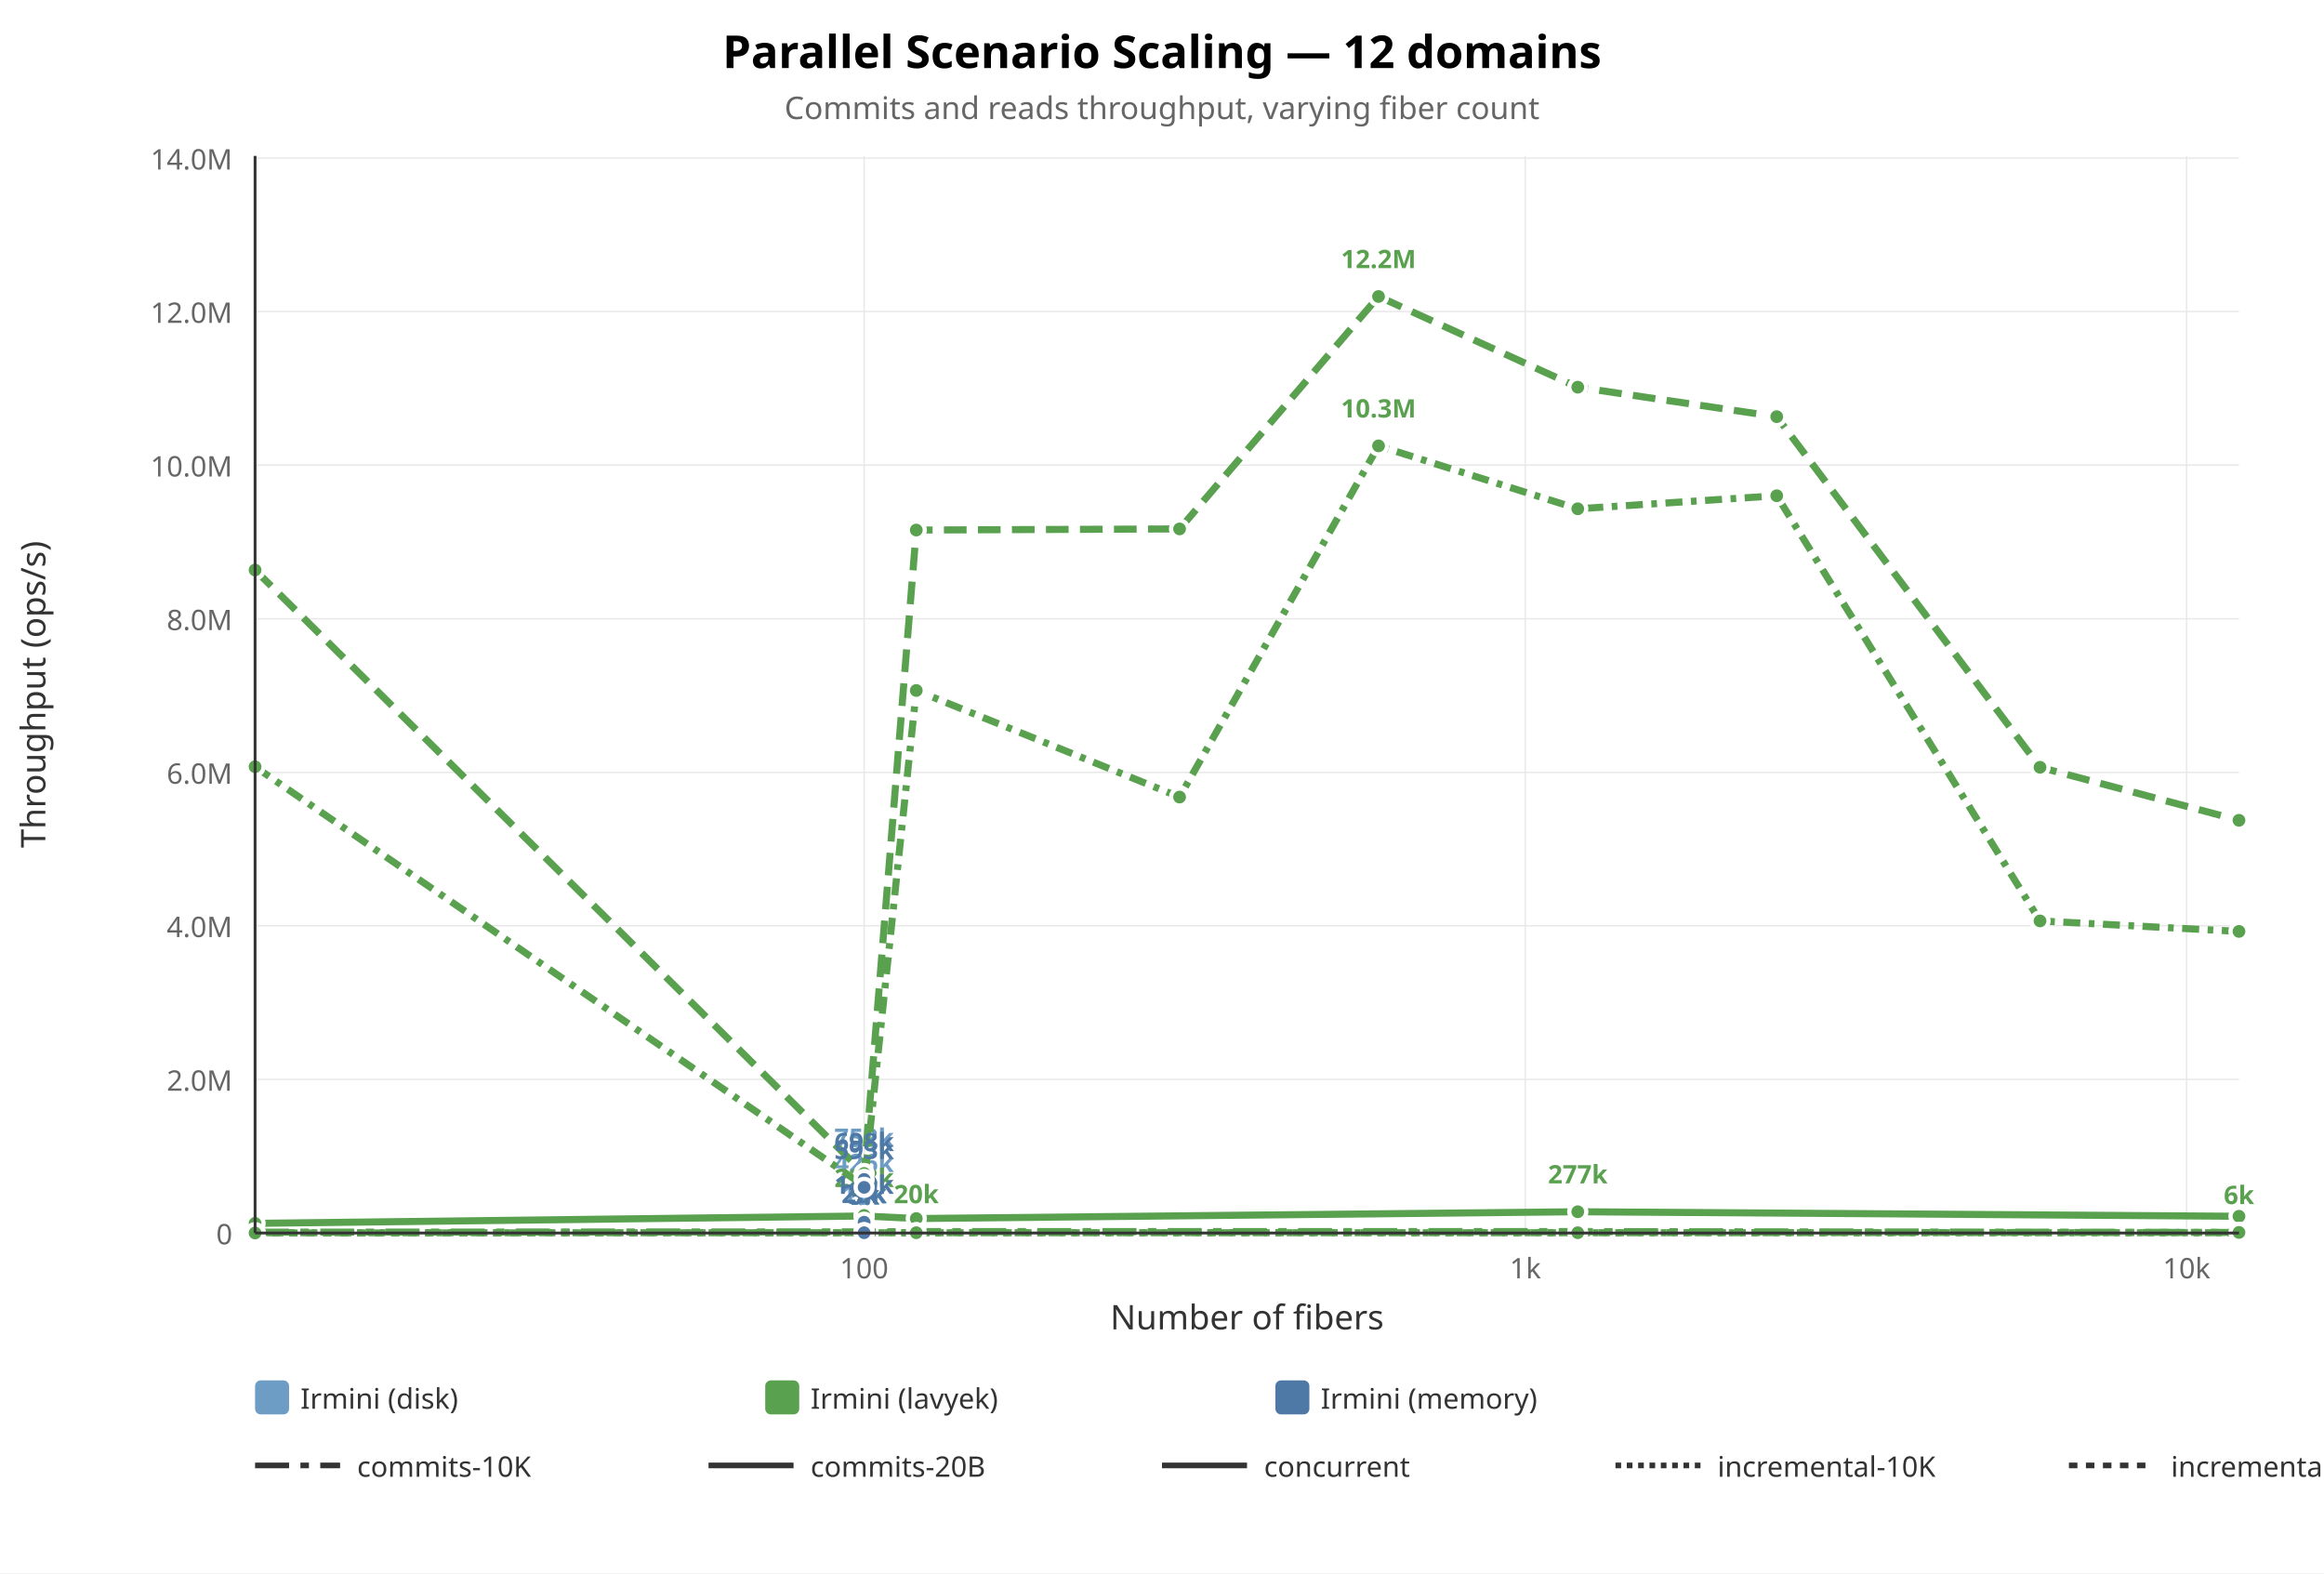
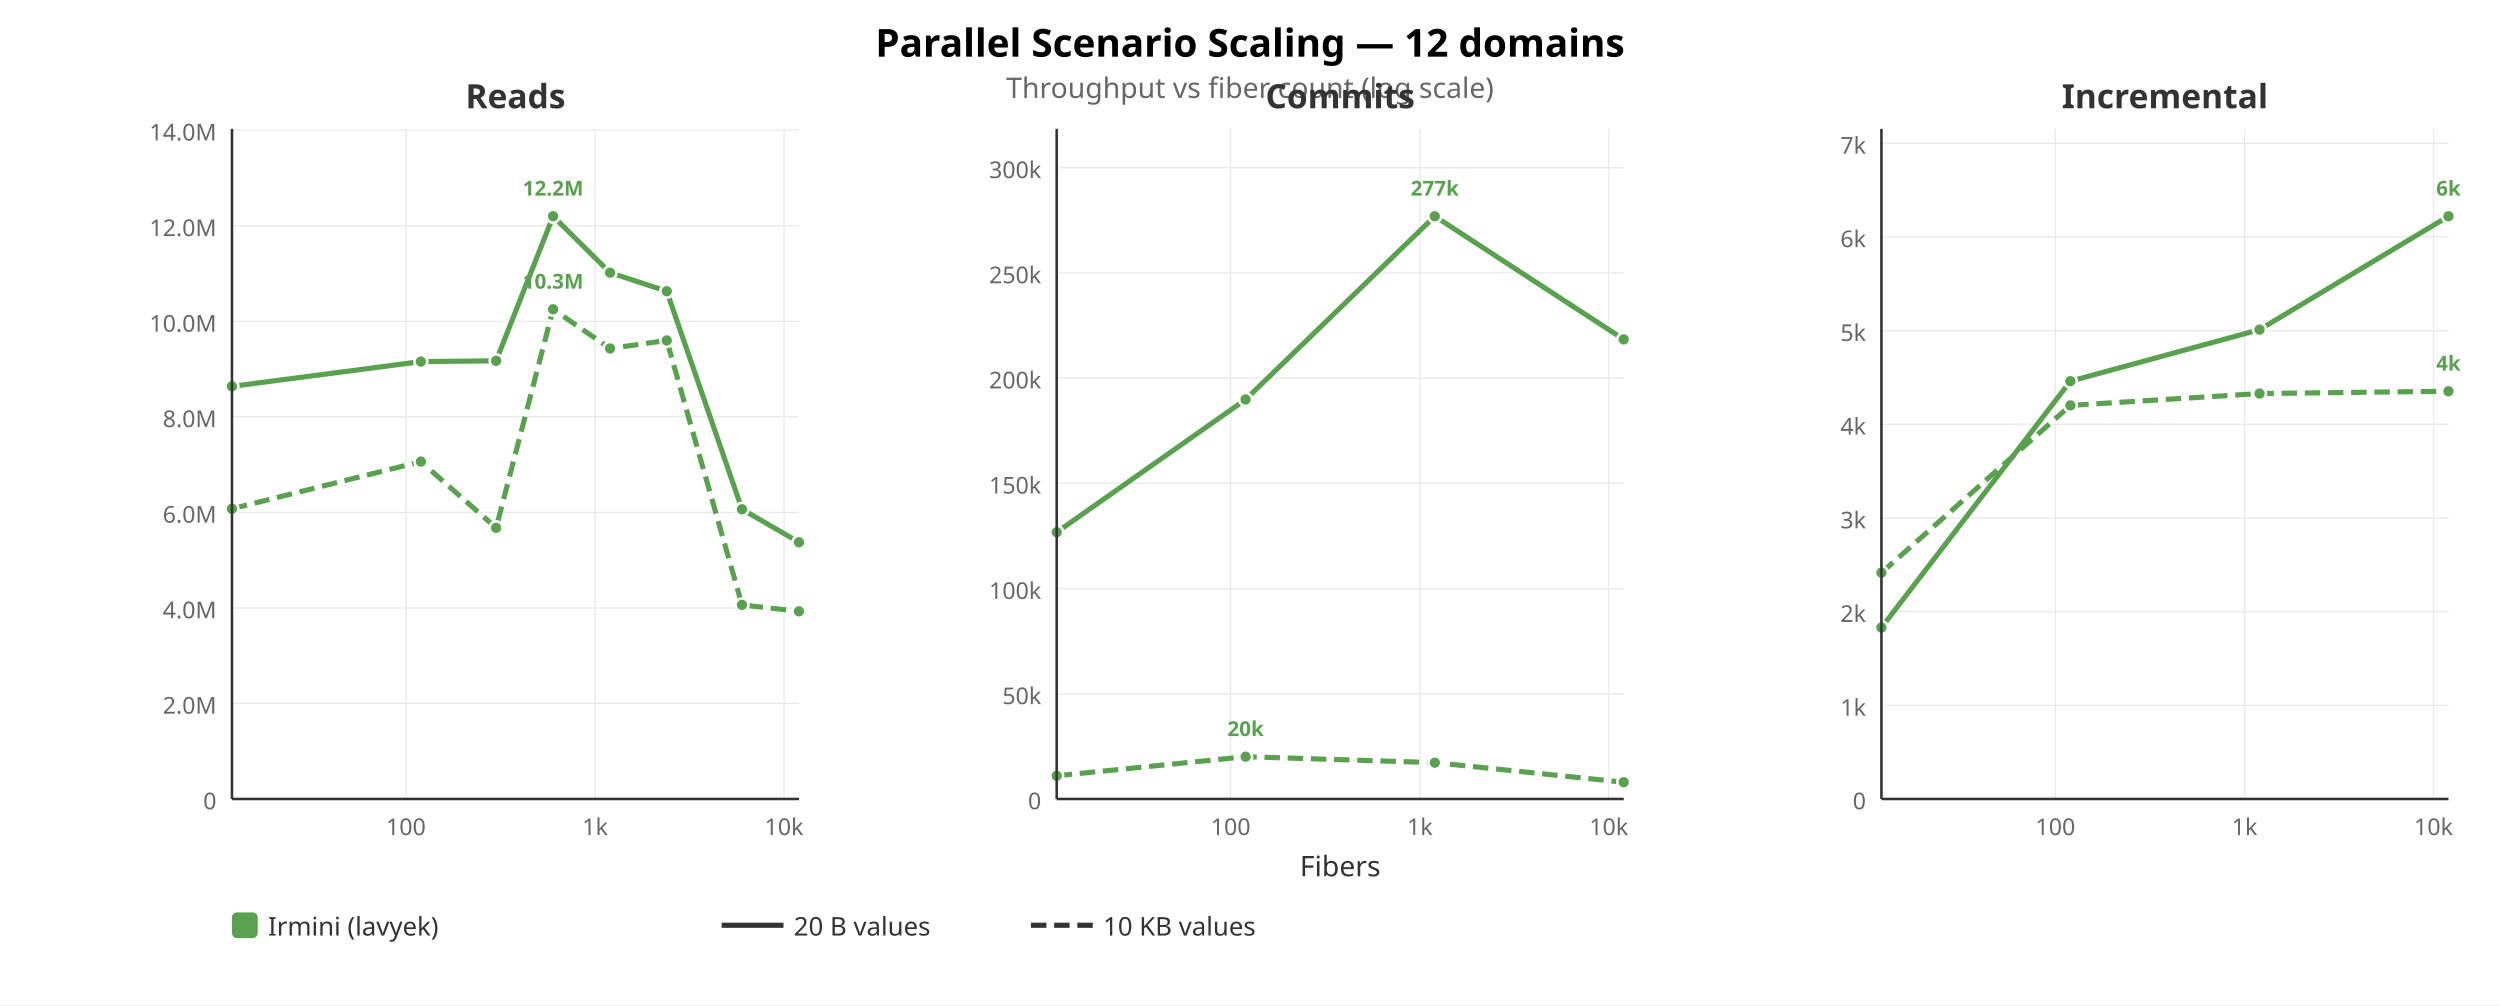
- <svg xmlns="http://www.w3.org/2000/svg" width="820" height="555" font-family="system-ui, sans-serif" font-size="11">
-   <rect width="820" height="555" fill="white" />
-   <text x="410.0" y="24" text-anchor="middle" font-size="16" font-weight="bold">Parallel Scenario Scaling — 12 domains</text>
-   <text x="410.0" y="42" text-anchor="middle" font-size="11" fill="#666">Commits and reads throughput, varying fiber count</text>
-   <line x1="90" y1="435.0" x2="790" y2="435.0" stroke="#e8e8e8" stroke-width="0.5" />
-   <text x="82" y="439.0" text-anchor="end" font-size="10" fill="#666">0</text>
-   <line x1="90" y1="380.8" x2="790" y2="380.8" stroke="#e8e8e8" stroke-width="0.5" />
-   <text x="82" y="384.8" text-anchor="end" font-size="10" fill="#666">2.0M</text>
-   <line x1="90" y1="326.6" x2="790" y2="326.6" stroke="#e8e8e8" stroke-width="0.5" />
-   <text x="82" y="330.6" text-anchor="end" font-size="10" fill="#666">4.0M</text>
-   <line x1="90" y1="272.5" x2="790" y2="272.5" stroke="#e8e8e8" stroke-width="0.5" />
-   <text x="82" y="276.5" text-anchor="end" font-size="10" fill="#666">6.0M</text>
-   <line x1="90" y1="218.3" x2="790" y2="218.3" stroke="#e8e8e8" stroke-width="0.5" />
-   <text x="82" y="222.3" text-anchor="end" font-size="10" fill="#666">8.0M</text>
-   <line x1="90" y1="164.1" x2="790" y2="164.1" stroke="#e8e8e8" stroke-width="0.5" />
-   <text x="82" y="168.1" text-anchor="end" font-size="10" fill="#666">10.0M</text>
-   <line x1="90" y1="109.9" x2="790" y2="109.9" stroke="#e8e8e8" stroke-width="0.5" />
-   <text x="82" y="113.9" text-anchor="end" font-size="10" fill="#666">12.0M</text>
-   <line x1="90" y1="55.8" x2="790" y2="55.8" stroke="#e8e8e8" stroke-width="0.5" />
-   <text x="82" y="59.8" text-anchor="end" font-size="10" fill="#666">14.0M</text>
-   <text x="16" y="245.0" text-anchor="middle" font-size="12" fill="#333" transform="rotate(-90,16,245.0)">Throughput (ops/s)</text>
-   <line x1="304.9" y1="55" x2="304.9" y2="435" stroke="#e8e8e8" stroke-width="0.5" />
-   <text x="304.9" y="451" text-anchor="middle" font-size="10" fill="#666">100</text>
-   <line x1="538.2" y1="55" x2="538.2" y2="435" stroke="#e8e8e8" stroke-width="0.5" />
-   <text x="538.2" y="451" text-anchor="middle" font-size="10" fill="#666">1k</text>
-   <line x1="771.5" y1="55" x2="771.5" y2="435" stroke="#e8e8e8" stroke-width="0.5" />
-   <text x="771.5" y="451" text-anchor="middle" font-size="10" fill="#666">10k</text>
-   <text x="440.0" y="469" text-anchor="middle" font-size="12" fill="#333">Number of fibers</text>
-   <path d="M304.9,434.6" fill="none" stroke="#6d9dc5" stroke-width="2.5" stroke-linejoin="round" stroke-dasharray="12,4,3,4" />
-   <circle cx="304.9" cy="434.6" r="3" fill="#6d9dc5" stroke="white" stroke-width="1.5" />
-   <text x="304.9" y="424.6" text-anchor="middle" font-size="9" font-weight="bold" fill="#6d9dc5">14k</text>
-   <path d="M304.9,434.4" fill="none" stroke="#6d9dc5" stroke-width="2.5" stroke-linejoin="round" />
-   <circle cx="304.9" cy="434.4" r="3" fill="#6d9dc5" stroke="white" stroke-width="1.5" />
-   <text x="304.9" y="424.4" text-anchor="middle" font-size="9" font-weight="bold" fill="#6d9dc5">24k</text>
-   <path d="M304.9,435.0" fill="none" stroke="#6d9dc5" stroke-width="2.5" stroke-linejoin="round" stroke-dasharray="2,2" />
-   <circle cx="304.9" cy="435.0" r="3" fill="#6d9dc5" stroke="white" stroke-width="1.5" />
-   <text x="304.9" y="425.0" text-anchor="middle" font-size="9" font-weight="bold" fill="#6d9dc5">70</text>
-   <path d="M304.9,435.0" fill="none" stroke="#6d9dc5" stroke-width="2.5" stroke-linejoin="round" stroke-dasharray="3,3" />
-   <circle cx="304.9" cy="435.0" r="3" fill="#6d9dc5" stroke="white" stroke-width="1.5" />
-   <text x="304.9" y="425.0" text-anchor="middle" font-size="9" font-weight="bold" fill="#6d9dc5">98</text>
-   <path d="M304.9,414.6" fill="none" stroke="#6d9dc5" stroke-width="2.5" stroke-linejoin="round" stroke-dasharray="6,3,2,3" />
-   <circle cx="304.9" cy="414.6" r="3" fill="#6d9dc5" stroke="white" stroke-width="1.5" />
-   <text x="304.9" y="404.6" text-anchor="middle" font-size="9" font-weight="bold" fill="#6d9dc5">752k</text>
-   <path d="M304.9,423.5" fill="none" stroke="#6d9dc5" stroke-width="2.5" stroke-linejoin="round" stroke-dasharray="8,4" />
-   <circle cx="304.9" cy="423.5" r="3" fill="#6d9dc5" stroke="white" stroke-width="1.5" />
-   <text x="304.9" y="413.5" text-anchor="middle" font-size="9" font-weight="bold" fill="#6d9dc5">426k</text>
-   <path d="M90.0,434.7 L304.9,434.6 L323.3,434.5 L556.7,434.5 L790.0,434.8" fill="none" stroke="#59a14f" stroke-width="2.5" stroke-linejoin="round" stroke-dasharray="12,4,3,4" />
-   <circle cx="90.0" cy="434.7" r="3" fill="#59a14f" stroke="white" stroke-width="1.5" />
-   <circle cx="304.9" cy="434.6" r="3" fill="#59a14f" stroke="white" stroke-width="1.5" />
-   <circle cx="323.3" cy="434.5" r="3" fill="#59a14f" stroke="white" stroke-width="1.5" />
-   <circle cx="556.7" cy="434.5" r="3" fill="#59a14f" stroke="white" stroke-width="1.5" />
-   <circle cx="790.0" cy="434.8" r="3" fill="#59a14f" stroke="white" stroke-width="1.5" />
-   <text x="323.3" y="424.5" text-anchor="middle" font-size="9" font-weight="bold" fill="#59a14f">20k</text>
-   <path d="M90.0,431.6 L304.9,429.0 L323.3,429.9 L556.7,427.5 L790.0,429.1" fill="none" stroke="#59a14f" stroke-width="2.5" stroke-linejoin="round" />
-   <circle cx="90.0" cy="431.6" r="3" fill="#59a14f" stroke="white" stroke-width="1.5" />
-   <circle cx="304.9" cy="429.0" r="3" fill="#59a14f" stroke="white" stroke-width="1.5" />
-   <circle cx="323.3" cy="429.9" r="3" fill="#59a14f" stroke="white" stroke-width="1.5" />
-   <circle cx="556.7" cy="427.5" r="3" fill="#59a14f" stroke="white" stroke-width="1.5" />
-   <circle cx="790.0" cy="429.1" r="3" fill="#59a14f" stroke="white" stroke-width="1.5" />
-   <text x="556.7" y="417.5" text-anchor="middle" font-size="9" font-weight="bold" fill="#59a14f">277k</text>
-   <path d="M304.9,428.8" fill="none" stroke="#59a14f" stroke-width="2.5" stroke-linejoin="round" />
-   <circle cx="304.9" cy="428.8" r="3" fill="#59a14f" stroke="white" stroke-width="1.5" />
-   <text x="304.9" y="418.8" text-anchor="middle" font-size="9" font-weight="bold" fill="#59a14f">228k</text>
-   <path d="M90.0,434.9 L304.9,434.9 L323.3,434.9 L556.7,434.9 L790.0,434.9" fill="none" stroke="#59a14f" stroke-width="2.5" stroke-linejoin="round" stroke-dasharray="2,2" />
-   <circle cx="90.0" cy="434.9" r="3" fill="#59a14f" stroke="white" stroke-width="1.5" />
-   <circle cx="304.9" cy="434.9" r="3" fill="#59a14f" stroke="white" stroke-width="1.5" />
-   <circle cx="323.3" cy="434.9" r="3" fill="#59a14f" stroke="white" stroke-width="1.5" />
-   <circle cx="556.7" cy="434.9" r="3" fill="#59a14f" stroke="white" stroke-width="1.5" />
-   <circle cx="790.0" cy="434.9" r="3" fill="#59a14f" stroke="white" stroke-width="1.5" />
-   <text x="304.9" y="424.9" text-anchor="middle" font-size="9" font-weight="bold" fill="#59a14f">5k</text>
-   <path d="M90.0,435.0 L304.9,434.9 L323.3,434.9 L556.7,434.9 L790.0,434.8" fill="none" stroke="#59a14f" stroke-width="2.5" stroke-linejoin="round" stroke-dasharray="3,3" />
-   <circle cx="90.0" cy="435.0" r="3" fill="#59a14f" stroke="white" stroke-width="1.5" />
-   <circle cx="304.9" cy="434.9" r="3" fill="#59a14f" stroke="white" stroke-width="1.5" />
-   <circle cx="323.3" cy="434.9" r="3" fill="#59a14f" stroke="white" stroke-width="1.5" />
-   <circle cx="556.7" cy="434.9" r="3" fill="#59a14f" stroke="white" stroke-width="1.5" />
-   <circle cx="790.0" cy="434.8" r="3" fill="#59a14f" stroke="white" stroke-width="1.5" />
-   <text x="790.0" y="424.8" text-anchor="middle" font-size="9" font-weight="bold" fill="#59a14f">6k</text>
-   <path d="M90.0,270.5 L304.9,418.4 L323.3,243.6 L416.2,281.2 L486.4,157.3 L556.7,179.5 L626.9,174.9 L719.8,324.9 L790.0,328.6" fill="none" stroke="#59a14f" stroke-width="2.5" stroke-linejoin="round" stroke-dasharray="6,3,2,3" />
-   <circle cx="90.0" cy="270.5" r="3" fill="#59a14f" stroke="white" stroke-width="1.5" />
-   <circle cx="304.9" cy="418.4" r="3" fill="#59a14f" stroke="white" stroke-width="1.5" />
-   <circle cx="323.3" cy="243.6" r="3" fill="#59a14f" stroke="white" stroke-width="1.5" />
-   <circle cx="416.2" cy="281.2" r="3" fill="#59a14f" stroke="white" stroke-width="1.5" />
-   <circle cx="486.4" cy="157.3" r="3" fill="#59a14f" stroke="white" stroke-width="1.5" />
-   <circle cx="556.7" cy="179.5" r="3" fill="#59a14f" stroke="white" stroke-width="1.5" />
-   <circle cx="626.9" cy="174.9" r="3" fill="#59a14f" stroke="white" stroke-width="1.5" />
-   <circle cx="719.8" cy="324.9" r="3" fill="#59a14f" stroke="white" stroke-width="1.5" />
-   <circle cx="790.0" cy="328.6" r="3" fill="#59a14f" stroke="white" stroke-width="1.5" />
-   <text x="486.4" y="147.3" text-anchor="middle" font-size="9" font-weight="bold" fill="#59a14f">10.3M</text>
-   <path d="M90.0,201.1 L304.9,414.0 L323.3,187.0 L416.2,186.6 L486.4,104.6 L556.7,136.6 L626.9,147.0 L719.8,270.7 L790.0,289.4" fill="none" stroke="#59a14f" stroke-width="2.5" stroke-linejoin="round" stroke-dasharray="8,4" />
-   <circle cx="90.0" cy="201.1" r="3" fill="#59a14f" stroke="white" stroke-width="1.5" />
-   <circle cx="304.9" cy="414.0" r="3" fill="#59a14f" stroke="white" stroke-width="1.5" />
-   <circle cx="323.3" cy="187.0" r="3" fill="#59a14f" stroke="white" stroke-width="1.5" />
-   <circle cx="416.2" cy="186.6" r="3" fill="#59a14f" stroke="white" stroke-width="1.5" />
-   <circle cx="486.4" cy="104.6" r="3" fill="#59a14f" stroke="white" stroke-width="1.5" />
-   <circle cx="556.7" cy="136.6" r="3" fill="#59a14f" stroke="white" stroke-width="1.5" />
-   <circle cx="626.9" cy="147.0" r="3" fill="#59a14f" stroke="white" stroke-width="1.5" />
-   <circle cx="719.8" cy="270.7" r="3" fill="#59a14f" stroke="white" stroke-width="1.5" />
-   <circle cx="790.0" cy="289.4" r="3" fill="#59a14f" stroke="white" stroke-width="1.5" />
-   <text x="486.4" y="94.6" text-anchor="middle" font-size="9" font-weight="bold" fill="#59a14f">12.2M</text>
-   <path d="M304.9,434.4" fill="none" stroke="#4e79a7" stroke-width="2.5" stroke-linejoin="round" stroke-dasharray="12,4,3,4" />
-   <circle cx="304.9" cy="434.4" r="3" fill="#4e79a7" stroke="white" stroke-width="1.5" />
-   <text x="304.9" y="424.4" text-anchor="middle" font-size="9" font-weight="bold" fill="#4e79a7">23k</text>
-   <path d="M304.9,431.2" fill="none" stroke="#4e79a7" stroke-width="2.5" stroke-linejoin="round" />
-   <circle cx="304.9" cy="431.2" r="3" fill="#4e79a7" stroke="white" stroke-width="1.5" />
-   <text x="304.9" y="421.2" text-anchor="middle" font-size="9" font-weight="bold" fill="#4e79a7">140k</text>
-   <path d="M304.9,434.9" fill="none" stroke="#4e79a7" stroke-width="2.5" stroke-linejoin="round" stroke-dasharray="2,2" />
-   <circle cx="304.9" cy="434.9" r="3" fill="#4e79a7" stroke="white" stroke-width="1.5" />
-   <text x="304.9" y="424.9" text-anchor="middle" font-size="9" font-weight="bold" fill="#4e79a7">3k</text>
-   <path d="M304.9,434.9" fill="none" stroke="#4e79a7" stroke-width="2.5" stroke-linejoin="round" stroke-dasharray="3,3" />
-   <circle cx="304.9" cy="434.9" r="3" fill="#4e79a7" stroke="white" stroke-width="1.5" />
-   <text x="304.9" y="424.9" text-anchor="middle" font-size="9" font-weight="bold" fill="#4e79a7">3k</text>
-   <path d="M304.9,416.1" fill="none" stroke="#4e79a7" stroke-width="2.5" stroke-linejoin="round" stroke-dasharray="6,3,2,3" />
-   <circle cx="304.9" cy="416.1" r="3" fill="#4e79a7" stroke="white" stroke-width="1.5" />
-   <text x="304.9" y="406.1" text-anchor="middle" font-size="9" font-weight="bold" fill="#4e79a7">698k</text>
-   <path d="M304.9,418.9" fill="none" stroke="#4e79a7" stroke-width="2.5" stroke-linejoin="round" stroke-dasharray="8,4" />
-   <circle cx="304.9" cy="418.9" r="3" fill="#4e79a7" stroke="white" stroke-width="1.5" />
-   <text x="304.9" y="408.9" text-anchor="middle" font-size="9" font-weight="bold" fill="#4e79a7">593k</text>
-   <line x1="90" y1="55" x2="90" y2="435" stroke="#333" stroke-width="1" />
-   <line x1="90" y1="435" x2="790" y2="435" stroke="#333" stroke-width="1" />
-   <rect x="90" y="487" width="12" height="12" fill="#6d9dc5" rx="2" />
-   <text x="106" y="497" font-size="10" fill="#333">Irmini (disk)</text>
-   <rect x="270" y="487" width="12" height="12" fill="#59a14f" rx="2" />
-   <text x="286" y="497" font-size="10" fill="#333">Irmini (lavyek)</text>
-   <rect x="450" y="487" width="12" height="12" fill="#4e79a7" rx="2" />
-   <text x="466" y="497" font-size="10" fill="#333">Irmini (memory)</text>
-   <line x1="90" y1="517" x2="120" y2="517" stroke="#333" stroke-width="2" stroke-dasharray="12,4,3,4" />
-   <text x="126" y="521" font-size="10" fill="#333">commits-10K</text>
-   <line x1="250" y1="517" x2="280" y2="517" stroke="#333" stroke-width="2" />
-   <text x="286" y="521" font-size="10" fill="#333">commits-20B</text>
-   <line x1="410" y1="517" x2="440" y2="517" stroke="#333" stroke-width="2" />
-   <text x="446" y="521" font-size="10" fill="#333">concurrent</text>
-   <line x1="570" y1="517" x2="600" y2="517" stroke="#333" stroke-width="2" stroke-dasharray="2,2" />
-   <text x="606" y="521" font-size="10" fill="#333">incremental-10K</text>
-   <line x1="730" y1="517" x2="760" y2="517" stroke="#333" stroke-width="2" stroke-dasharray="3,3" />
-   <text x="766" y="521" font-size="10" fill="#333">incremental-20B</text>
-   <line x1="890" y1="517" x2="920" y2="517" stroke="#333" stroke-width="2" stroke-dasharray="6,3,2,3" />
-   <text x="926" y="521" font-size="10" fill="#333">reads-10K</text>
-   <line x1="1050" y1="517" x2="1080" y2="517" stroke="#333" stroke-width="2" stroke-dasharray="8,4" />
-   <text x="1086" y="521" font-size="10" fill="#333">reads-20B</text>
+ <svg xmlns="http://www.w3.org/2000/svg" width="970" height="390" font-family="system-ui, sans-serif" font-size="11">
+   <rect width="970" height="390" fill="white" />
+   <text x="485.0" y="22" text-anchor="middle" font-size="15" font-weight="bold">Parallel Scenario Scaling — 12 domains</text>
+   <text x="485.0" y="38" text-anchor="middle" font-size="11" fill="#666">Throughput vs fiber count (log scale)</text>
+   <text x="200.0" y="42" text-anchor="middle" font-size="13" font-weight="bold" fill="#333">Reads</text>
+   <line x1="90" y1="310.0" x2="310" y2="310.0" stroke="#e8e8e8" stroke-width="0.5" />
+   <text x="84" y="314.0" text-anchor="end" font-size="9" fill="#666">0</text>
+   <line x1="90" y1="272.9" x2="310" y2="272.9" stroke="#e8e8e8" stroke-width="0.5" />
+   <text x="84" y="276.9" text-anchor="end" font-size="9" fill="#666">2.0M</text>
+   <line x1="90" y1="235.9" x2="310" y2="235.9" stroke="#e8e8e8" stroke-width="0.5" />
+   <text x="84" y="239.9" text-anchor="end" font-size="9" fill="#666">4.0M</text>
+   <line x1="90" y1="198.8" x2="310" y2="198.8" stroke="#e8e8e8" stroke-width="0.5" />
+   <text x="84" y="202.8" text-anchor="end" font-size="9" fill="#666">6.0M</text>
+   <line x1="90" y1="161.7" x2="310" y2="161.7" stroke="#e8e8e8" stroke-width="0.5" />
+   <text x="84" y="165.7" text-anchor="end" font-size="9" fill="#666">8.0M</text>
+   <line x1="90" y1="124.7" x2="310" y2="124.7" stroke="#e8e8e8" stroke-width="0.5" />
+   <text x="84" y="128.7" text-anchor="end" font-size="9" fill="#666">10.0M</text>
+   <line x1="90" y1="87.6" x2="310" y2="87.6" stroke="#e8e8e8" stroke-width="0.5" />
+   <text x="84" y="91.6" text-anchor="end" font-size="9" fill="#666">12.0M</text>
+   <line x1="90" y1="50.5" x2="310" y2="50.5" stroke="#e8e8e8" stroke-width="0.5" />
+   <text x="84" y="54.5" text-anchor="end" font-size="9" fill="#666">14.0M</text>
+   <line x1="157.5" y1="50" x2="157.5" y2="310" stroke="#e8e8e8" stroke-width="0.5" />
+   <text x="157.5" y="324" text-anchor="middle" font-size="9" fill="#666">100</text>
+   <line x1="230.9" y1="50" x2="230.9" y2="310" stroke="#e8e8e8" stroke-width="0.5" />
+   <text x="230.9" y="324" text-anchor="middle" font-size="9" fill="#666">1k</text>
+   <line x1="304.2" y1="50" x2="304.2" y2="310" stroke="#e8e8e8" stroke-width="0.5" />
+   <text x="304.2" y="324" text-anchor="middle" font-size="9" fill="#666">10k</text>
+   <path d="M90.0,197.4 L163.3,179.1 L192.5,204.8 L214.6,120.0 L236.7,135.2 L258.7,132.1 L287.9,234.7 L310.0,237.2" fill="none" stroke="#59a14f" stroke-width="2" stroke-linejoin="round" stroke-dasharray="6,3" />
+   <circle cx="90.0" cy="197.4" r="2.5" fill="#59a14f" stroke="white" stroke-width="1" />
+   <circle cx="163.3" cy="179.1" r="2.5" fill="#59a14f" stroke="white" stroke-width="1" />
+   <circle cx="192.5" cy="204.8" r="2.5" fill="#59a14f" stroke="white" stroke-width="1" />
+   <circle cx="214.6" cy="120.0" r="2.5" fill="#59a14f" stroke="white" stroke-width="1" />
+   <circle cx="236.7" cy="135.2" r="2.5" fill="#59a14f" stroke="white" stroke-width="1" />
+   <circle cx="258.7" cy="132.1" r="2.5" fill="#59a14f" stroke="white" stroke-width="1" />
+   <circle cx="287.9" cy="234.7" r="2.5" fill="#59a14f" stroke="white" stroke-width="1" />
+   <circle cx="310.0" cy="237.2" r="2.5" fill="#59a14f" stroke="white" stroke-width="1" />
+   <text x="214.6" y="112.0" text-anchor="middle" font-size="8" font-weight="bold" fill="#59a14f">10.3M</text>
+   <path d="M90.0,149.9 L163.3,140.3 L192.5,140.0 L214.6,83.9 L236.7,105.8 L258.7,113.0 L287.9,197.6 L310.0,210.4" fill="none" stroke="#59a14f" stroke-width="2" stroke-linejoin="round" />
+   <circle cx="90.0" cy="149.9" r="2.5" fill="#59a14f" stroke="white" stroke-width="1" />
+   <circle cx="163.3" cy="140.3" r="2.5" fill="#59a14f" stroke="white" stroke-width="1" />
+   <circle cx="192.5" cy="140.0" r="2.5" fill="#59a14f" stroke="white" stroke-width="1" />
+   <circle cx="214.6" cy="83.9" r="2.5" fill="#59a14f" stroke="white" stroke-width="1" />
+   <circle cx="236.7" cy="105.8" r="2.5" fill="#59a14f" stroke="white" stroke-width="1" />
+   <circle cx="258.7" cy="113.0" r="2.5" fill="#59a14f" stroke="white" stroke-width="1" />
+   <circle cx="287.9" cy="197.6" r="2.5" fill="#59a14f" stroke="white" stroke-width="1" />
+   <circle cx="310.0" cy="210.4" r="2.5" fill="#59a14f" stroke="white" stroke-width="1" />
+   <text x="214.6" y="75.9" text-anchor="middle" font-size="8" font-weight="bold" fill="#59a14f">12.2M</text>
+   <line x1="90" y1="50" x2="90" y2="310" stroke="#333" stroke-width="1" />
+   <line x1="90" y1="310" x2="310" y2="310" stroke="#333" stroke-width="1" />
+   <text x="520.0" y="42" text-anchor="middle" font-size="13" font-weight="bold" fill="#333">Commits</text>
+   <line x1="410" y1="310.0" x2="630" y2="310.0" stroke="#e8e8e8" stroke-width="0.5" />
+   <text x="404" y="314.0" text-anchor="end" font-size="9" fill="#666">0</text>
+   <line x1="410" y1="269.2" x2="630" y2="269.2" stroke="#e8e8e8" stroke-width="0.5" />
+   <text x="404" y="273.2" text-anchor="end" font-size="9" fill="#666">50k</text>
+   <line x1="410" y1="228.4" x2="630" y2="228.4" stroke="#e8e8e8" stroke-width="0.5" />
+   <text x="404" y="232.4" text-anchor="end" font-size="9" fill="#666">100k</text>
+   <line x1="410" y1="187.5" x2="630" y2="187.5" stroke="#e8e8e8" stroke-width="0.5" />
+   <text x="404" y="191.5" text-anchor="end" font-size="9" fill="#666">150k</text>
+   <line x1="410" y1="146.7" x2="630" y2="146.7" stroke="#e8e8e8" stroke-width="0.5" />
+   <text x="404" y="150.7" text-anchor="end" font-size="9" fill="#666">200k</text>
+   <line x1="410" y1="105.9" x2="630" y2="105.9" stroke="#e8e8e8" stroke-width="0.5" />
+   <text x="404" y="109.9" text-anchor="end" font-size="9" fill="#666">250k</text>
+   <line x1="410" y1="65.1" x2="630" y2="65.1" stroke="#e8e8e8" stroke-width="0.5" />
+   <text x="404" y="69.1" text-anchor="end" font-size="9" fill="#666">300k</text>
+   <line x1="477.5" y1="50" x2="477.5" y2="310" stroke="#e8e8e8" stroke-width="0.5" />
+   <text x="477.5" y="324" text-anchor="middle" font-size="9" fill="#666">100</text>
+   <line x1="550.9" y1="50" x2="550.9" y2="310" stroke="#e8e8e8" stroke-width="0.5" />
+   <text x="550.9" y="324" text-anchor="middle" font-size="9" fill="#666">1k</text>
+   <line x1="624.2" y1="50" x2="624.2" y2="310" stroke="#e8e8e8" stroke-width="0.5" />
+   <text x="624.2" y="324" text-anchor="middle" font-size="9" fill="#666">10k</text>
+   <text x="520.0" y="340" text-anchor="middle" font-size="11" fill="#333">Fibers</text>
+   <path d="M410.0,301.0 L483.3,293.6 L556.7,295.9 L630.0,303.5" fill="none" stroke="#59a14f" stroke-width="2" stroke-linejoin="round" stroke-dasharray="6,3" />
+   <circle cx="410.0" cy="301.0" r="2.5" fill="#59a14f" stroke="white" stroke-width="1" />
+   <circle cx="483.3" cy="293.6" r="2.5" fill="#59a14f" stroke="white" stroke-width="1" />
+   <circle cx="556.7" cy="295.9" r="2.5" fill="#59a14f" stroke="white" stroke-width="1" />
+   <circle cx="630.0" cy="303.5" r="2.5" fill="#59a14f" stroke="white" stroke-width="1" />
+   <text x="483.3" y="285.6" text-anchor="middle" font-size="8" font-weight="bold" fill="#59a14f">20k</text>
+   <path d="M410.0,206.5 L483.3,155.0 L556.7,83.9 L630.0,131.7" fill="none" stroke="#59a14f" stroke-width="2" stroke-linejoin="round" />
+   <circle cx="410.0" cy="206.5" r="2.5" fill="#59a14f" stroke="white" stroke-width="1" />
+   <circle cx="483.3" cy="155.0" r="2.5" fill="#59a14f" stroke="white" stroke-width="1" />
+   <circle cx="556.7" cy="83.9" r="2.5" fill="#59a14f" stroke="white" stroke-width="1" />
+   <circle cx="630.0" cy="131.7" r="2.5" fill="#59a14f" stroke="white" stroke-width="1" />
+   <text x="556.7" y="75.9" text-anchor="middle" font-size="8" font-weight="bold" fill="#59a14f">277k</text>
+   <line x1="410" y1="50" x2="410" y2="310" stroke="#333" stroke-width="1" />
+   <line x1="410" y1="310" x2="630" y2="310" stroke="#333" stroke-width="1" />
+   <text x="840.0" y="42" text-anchor="middle" font-size="13" font-weight="bold" fill="#333">Incremental</text>
+   <line x1="730" y1="310.0" x2="950" y2="310.0" stroke="#e8e8e8" stroke-width="0.5" />
+   <text x="724" y="314.0" text-anchor="end" font-size="9" fill="#666">0</text>
+   <line x1="730" y1="273.7" x2="950" y2="273.7" stroke="#e8e8e8" stroke-width="0.5" />
+   <text x="724" y="277.7" text-anchor="end" font-size="9" fill="#666">1k</text>
+   <line x1="730" y1="237.3" x2="950" y2="237.3" stroke="#e8e8e8" stroke-width="0.5" />
+   <text x="724" y="241.3" text-anchor="end" font-size="9" fill="#666">2k</text>
+   <line x1="730" y1="201.0" x2="950" y2="201.0" stroke="#e8e8e8" stroke-width="0.5" />
+   <text x="724" y="205.0" text-anchor="end" font-size="9" fill="#666">3k</text>
+   <line x1="730" y1="164.6" x2="950" y2="164.6" stroke="#e8e8e8" stroke-width="0.5" />
+   <text x="724" y="168.6" text-anchor="end" font-size="9" fill="#666">4k</text>
+   <line x1="730" y1="128.3" x2="950" y2="128.3" stroke="#e8e8e8" stroke-width="0.5" />
+   <text x="724" y="132.3" text-anchor="end" font-size="9" fill="#666">5k</text>
+   <line x1="730" y1="91.9" x2="950" y2="91.9" stroke="#e8e8e8" stroke-width="0.5" />
+   <text x="724" y="95.9" text-anchor="end" font-size="9" fill="#666">6k</text>
+   <line x1="730" y1="55.6" x2="950" y2="55.6" stroke="#e8e8e8" stroke-width="0.5" />
+   <text x="724" y="59.6" text-anchor="end" font-size="9" fill="#666">7k</text>
+   <line x1="797.5" y1="50" x2="797.5" y2="310" stroke="#e8e8e8" stroke-width="0.5" />
+   <text x="797.5" y="324" text-anchor="middle" font-size="9" fill="#666">100</text>
+   <line x1="870.9" y1="50" x2="870.9" y2="310" stroke="#e8e8e8" stroke-width="0.5" />
+   <text x="870.9" y="324" text-anchor="middle" font-size="9" fill="#666">1k</text>
+   <line x1="944.2" y1="50" x2="944.2" y2="310" stroke="#e8e8e8" stroke-width="0.5" />
+   <text x="944.2" y="324" text-anchor="middle" font-size="9" fill="#666">10k</text>
+   <path d="M730.0,222.2 L803.3,157.3 L876.7,152.7 L950.0,151.8" fill="none" stroke="#59a14f" stroke-width="2" stroke-linejoin="round" stroke-dasharray="6,3" />
+   <circle cx="730.0" cy="222.2" r="2.5" fill="#59a14f" stroke="white" stroke-width="1" />
+   <circle cx="803.3" cy="157.3" r="2.5" fill="#59a14f" stroke="white" stroke-width="1" />
+   <circle cx="876.7" cy="152.7" r="2.5" fill="#59a14f" stroke="white" stroke-width="1" />
+   <circle cx="950.0" cy="151.8" r="2.5" fill="#59a14f" stroke="white" stroke-width="1" />
+   <text x="950.0" y="143.8" text-anchor="middle" font-size="8" font-weight="bold" fill="#59a14f">4k</text>
+   <path d="M730.0,243.5 L803.3,147.9 L876.7,127.9 L950.0,83.9" fill="none" stroke="#59a14f" stroke-width="2" stroke-linejoin="round" />
+   <circle cx="730.0" cy="243.5" r="2.5" fill="#59a14f" stroke="white" stroke-width="1" />
+   <circle cx="803.3" cy="147.9" r="2.5" fill="#59a14f" stroke="white" stroke-width="1" />
+   <circle cx="876.7" cy="127.9" r="2.5" fill="#59a14f" stroke="white" stroke-width="1" />
+   <circle cx="950.0" cy="83.9" r="2.5" fill="#59a14f" stroke="white" stroke-width="1" />
+   <text x="950.0" y="75.9" text-anchor="middle" font-size="8" font-weight="bold" fill="#59a14f">6k</text>
+   <line x1="730" y1="50" x2="730" y2="310" stroke="#333" stroke-width="1" />
+   <line x1="730" y1="310" x2="950" y2="310" stroke="#333" stroke-width="1" />
+   <rect x="90" y="354" width="10" height="10" fill="#59a14f" rx="2" />
+   <text x="104" y="363" font-size="10" fill="#333">Irmini (lavyek)</text>
+   <line x1="280" y1="359" x2="304" y2="359" stroke="#333" stroke-width="2" />
+   <text x="308" y="363" font-size="10" fill="#333">20 B values</text>
+   <line x1="400" y1="359" x2="424" y2="359" stroke="#333" stroke-width="2" stroke-dasharray="6,3" />
+   <text x="428" y="363" font-size="10" fill="#333">10 KB values</text>
</svg>
